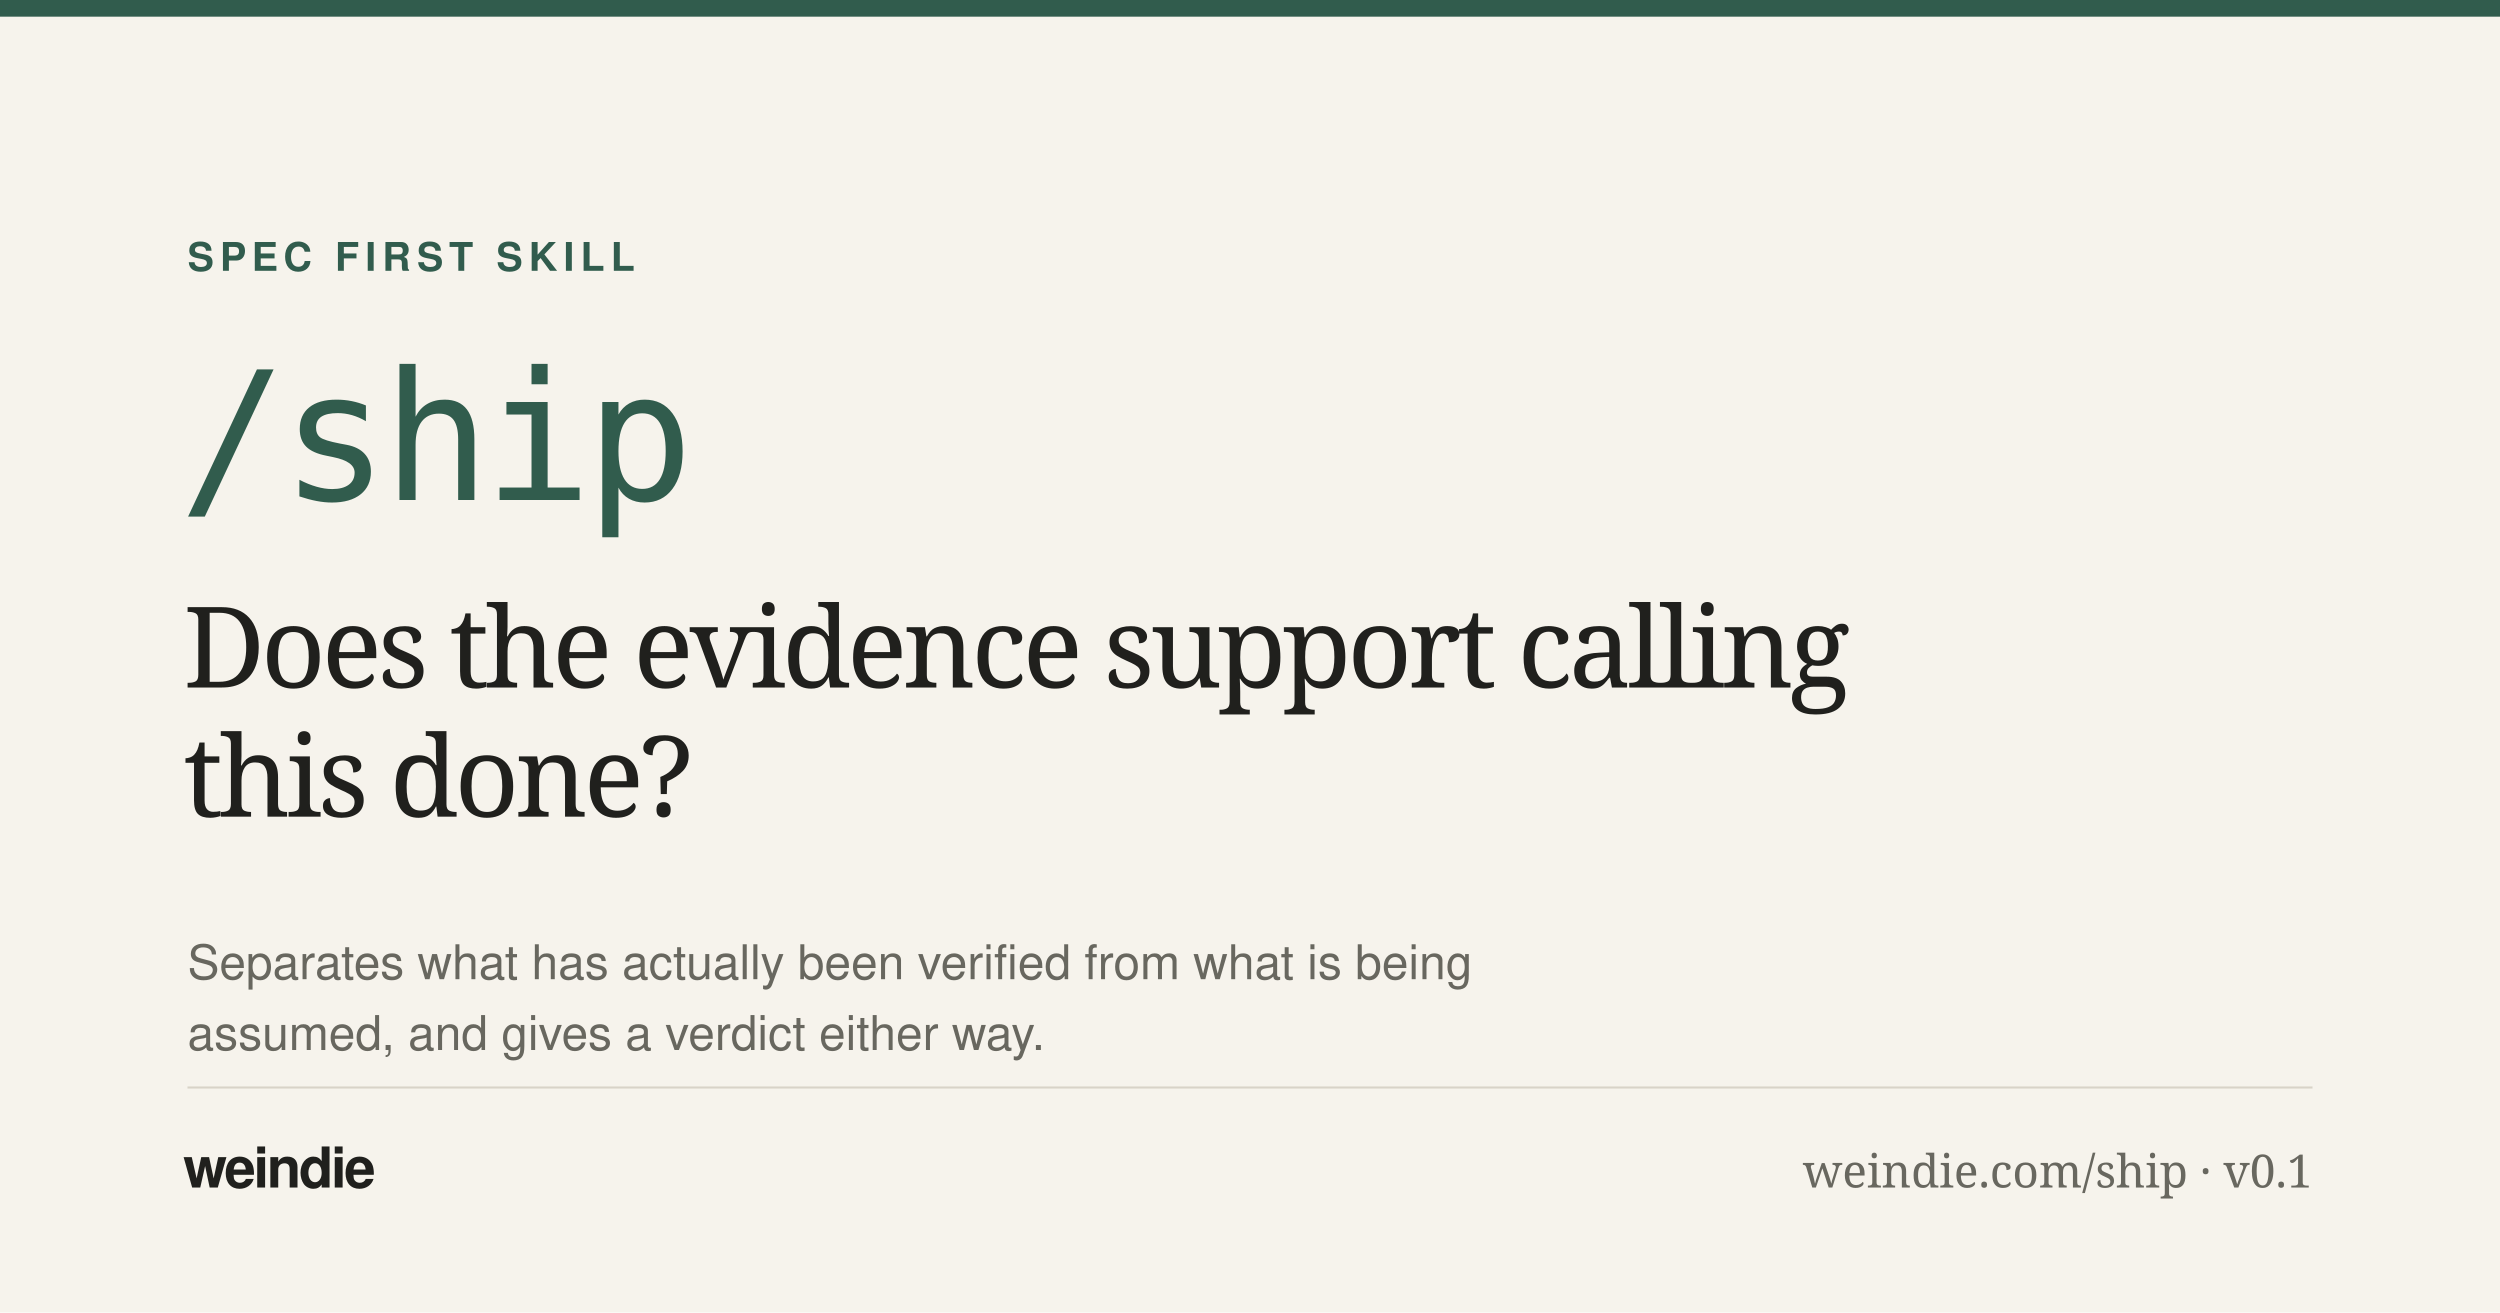
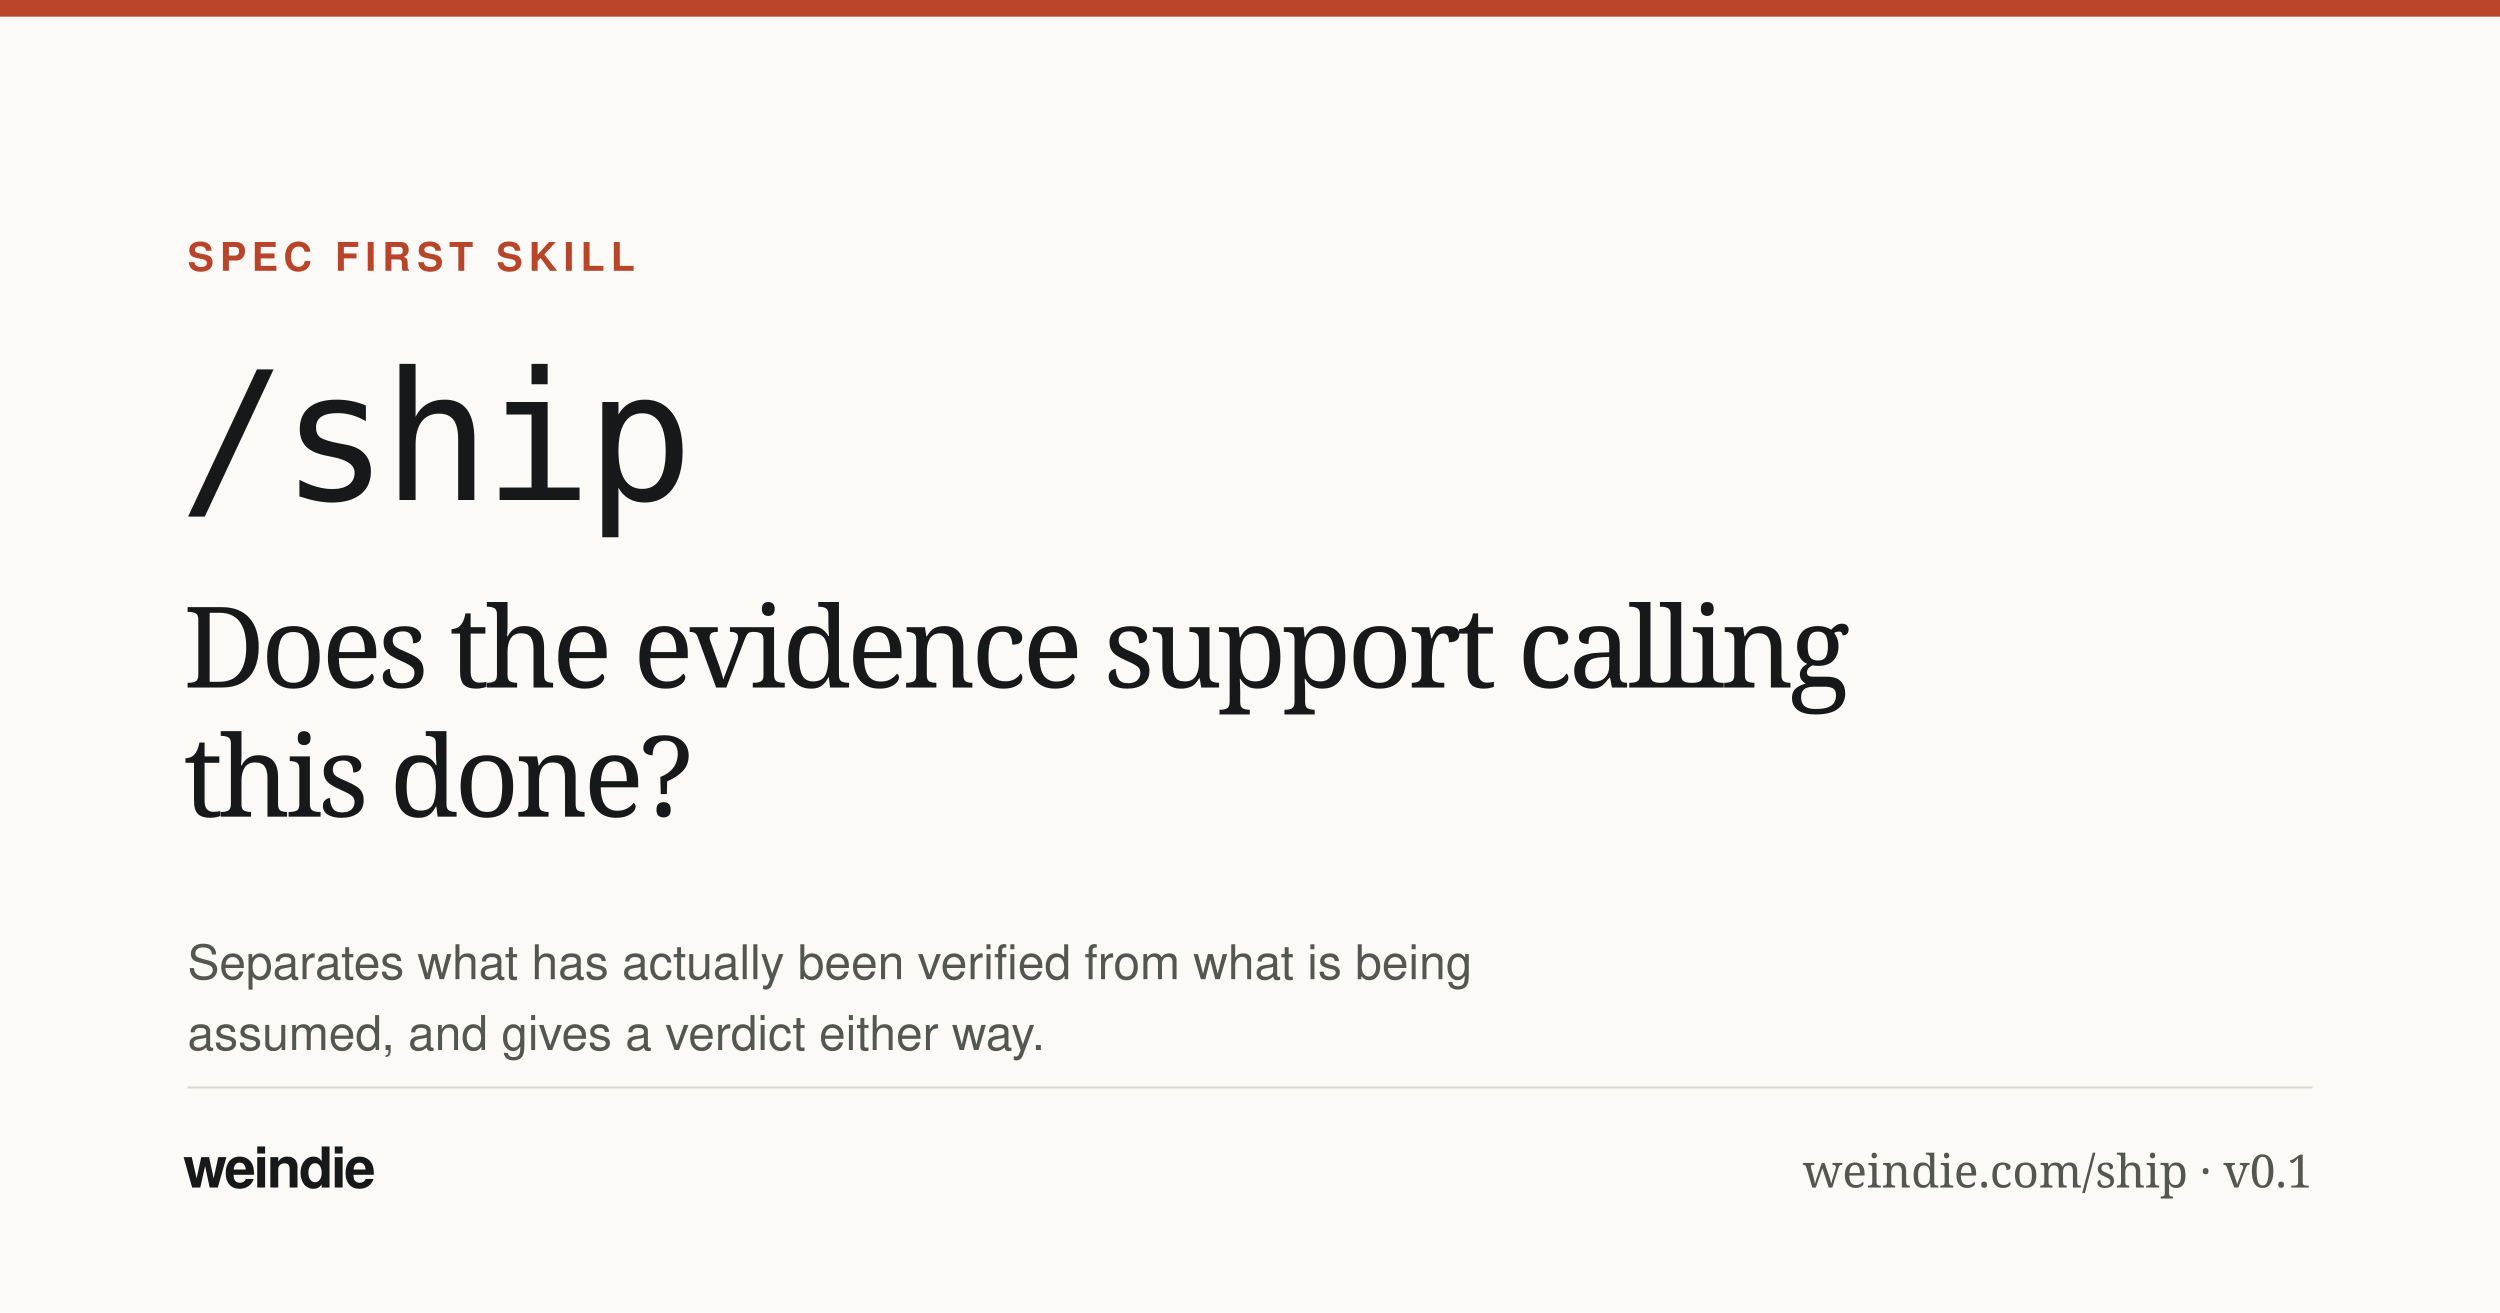
<svg xmlns="http://www.w3.org/2000/svg" width="1200" height="630" viewBox="0 0 1200 630">
-   <rect width="1200" height="630" fill="#f6f3ec" />
-   <rect x="0" y="0" width="1200" height="8" fill="#315c4d" />
-   <text x="90" y="130" font-family="Helvetica Neue,Helvetica,Arial,sans-serif" font-size="19" font-weight="700" letter-spacing="2.9" fill="#315c4d">SPEC FIRST SKILL</text>
-   <text x="86" y="240" font-family="Menlo,Consolas,monospace" font-size="86" letter-spacing="-3" fill="#315c4d">/ship</text>
-   <text x="88" y="330" font-family="Georgia,serif" font-size="54" letter-spacing="-2" fill="#20201d">Does the evidence support calling</text>
-   <text x="88" y="392" font-family="Georgia,serif" font-size="54" letter-spacing="-2" fill="#20201d">this done?</text>
-   <text x="90" y="470" font-family="Helvetica Neue,Helvetica,Arial,sans-serif" font-size="23" fill="#68675f">Separates what has actually been verified from what is being</text>
-   <text x="90" y="504" font-family="Helvetica Neue,Helvetica,Arial,sans-serif" font-size="23" fill="#68675f">assumed, and gives a verdict either way.</text>
-   <line x1="90" y1="522" x2="1110" y2="522" stroke="#d8d3c8" stroke-width="1" />
-   <text x="88" y="570" font-family="Helvetica Neue,Helvetica,Arial,sans-serif" font-size="27" font-weight="700" letter-spacing="-1.1" fill="#20201d">weindie</text>
-   <text x="1110" y="570" text-anchor="end" font-family="Georgia,serif" font-size="22" fill="#68675f">weindie.com/ship · v0.1</text>
+   <rect width="1200" height="630" fill="#fbfaf7" />
+   <rect x="0" y="0" width="1200" height="8" fill="#b8442a" />
+   <text x="90" y="130" font-family="Helvetica Neue,Helvetica,Arial,sans-serif" font-size="19" font-weight="700" letter-spacing="2.9" fill="#b8442a">SPEC FIRST SKILL</text>
+   <text x="86" y="240" font-family="Menlo,Consolas,monospace" font-size="86" letter-spacing="-3" fill="#16181a">/ship</text>
+   <text x="88" y="330" font-family="Georgia,serif" font-size="54" letter-spacing="-2" fill="#16181a">Does the evidence support calling</text>
+   <text x="88" y="392" font-family="Georgia,serif" font-size="54" letter-spacing="-2" fill="#16181a">this done?</text>
+   <text x="90" y="470" font-family="Helvetica Neue,Helvetica,Arial,sans-serif" font-size="23" fill="#54574f">Separates what has actually been verified from what is being</text>
+   <text x="90" y="504" font-family="Helvetica Neue,Helvetica,Arial,sans-serif" font-size="23" fill="#54574f">assumed, and gives a verdict either way.</text>
+   <line x1="90" y1="522" x2="1110" y2="522" stroke="#d9d7ce" stroke-width="1" />
+   <text x="88" y="570" font-family="Helvetica Neue,Helvetica,Arial,sans-serif" font-size="27" font-weight="700" letter-spacing="-1.1" fill="#16181a">weindie</text>
+   <text x="1110" y="570" text-anchor="end" font-family="Georgia,serif" font-size="22" fill="#54574f">weindie.com/ship · v0.1</text>
</svg>
